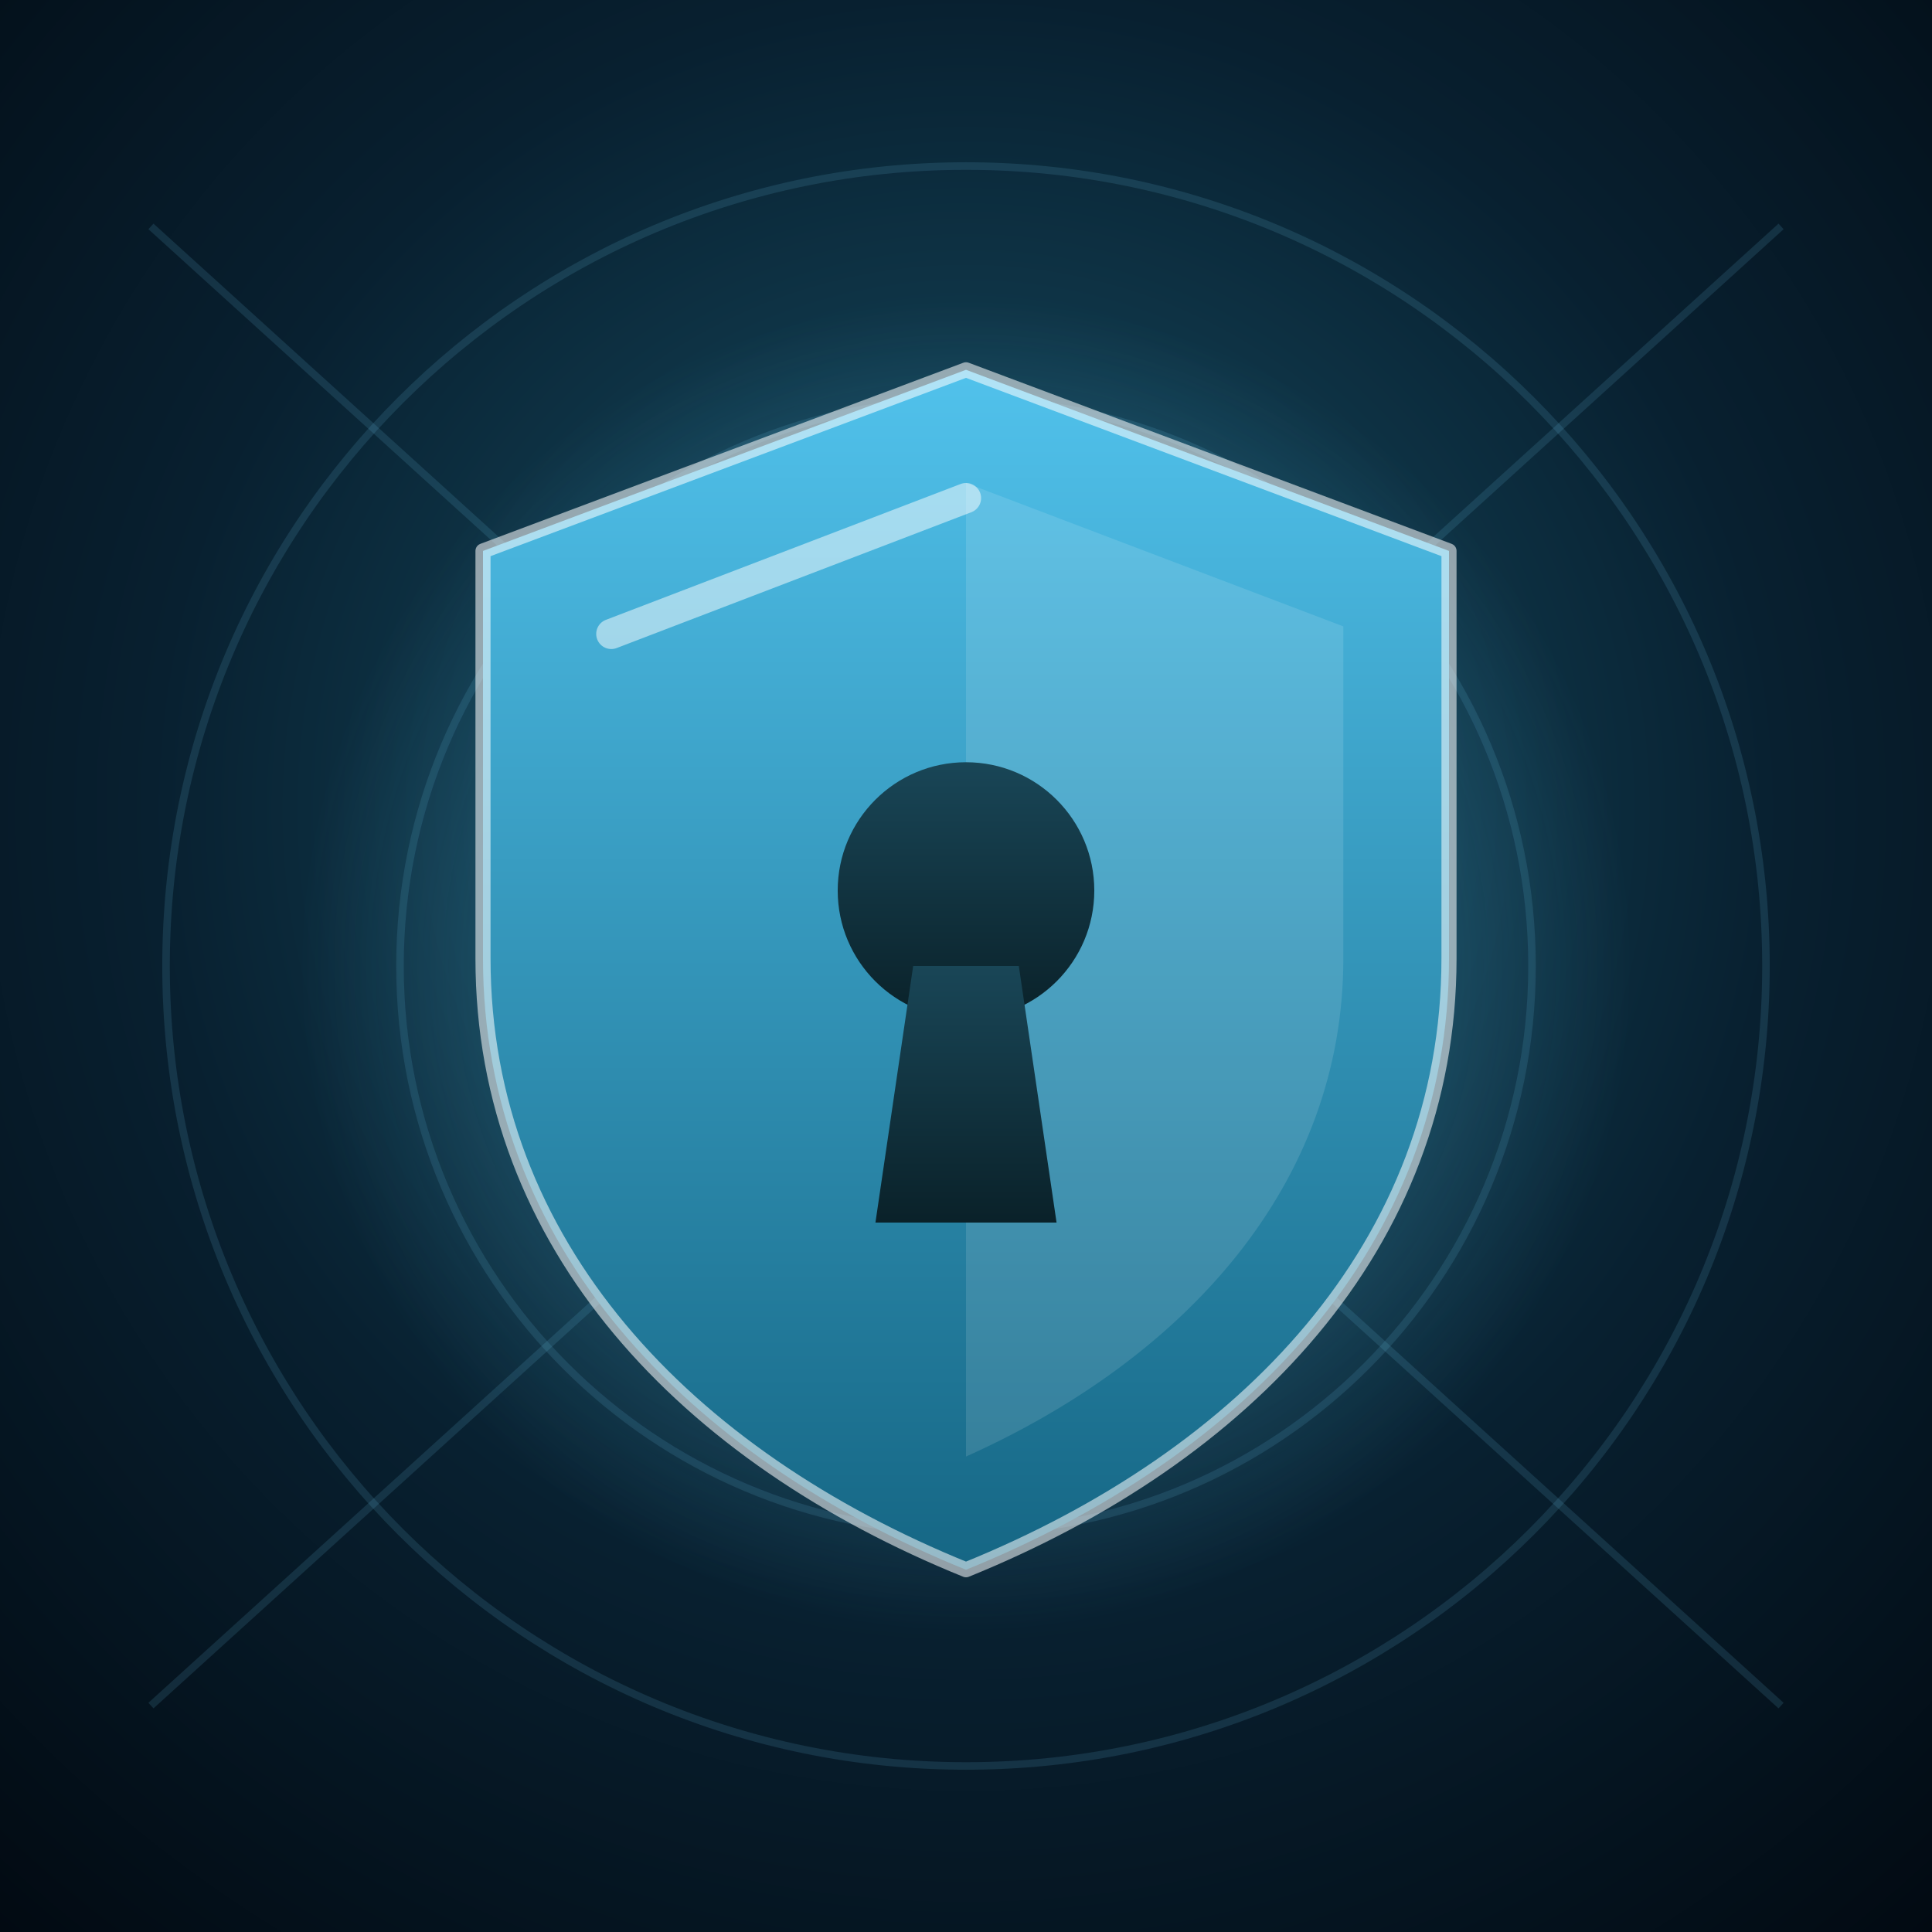
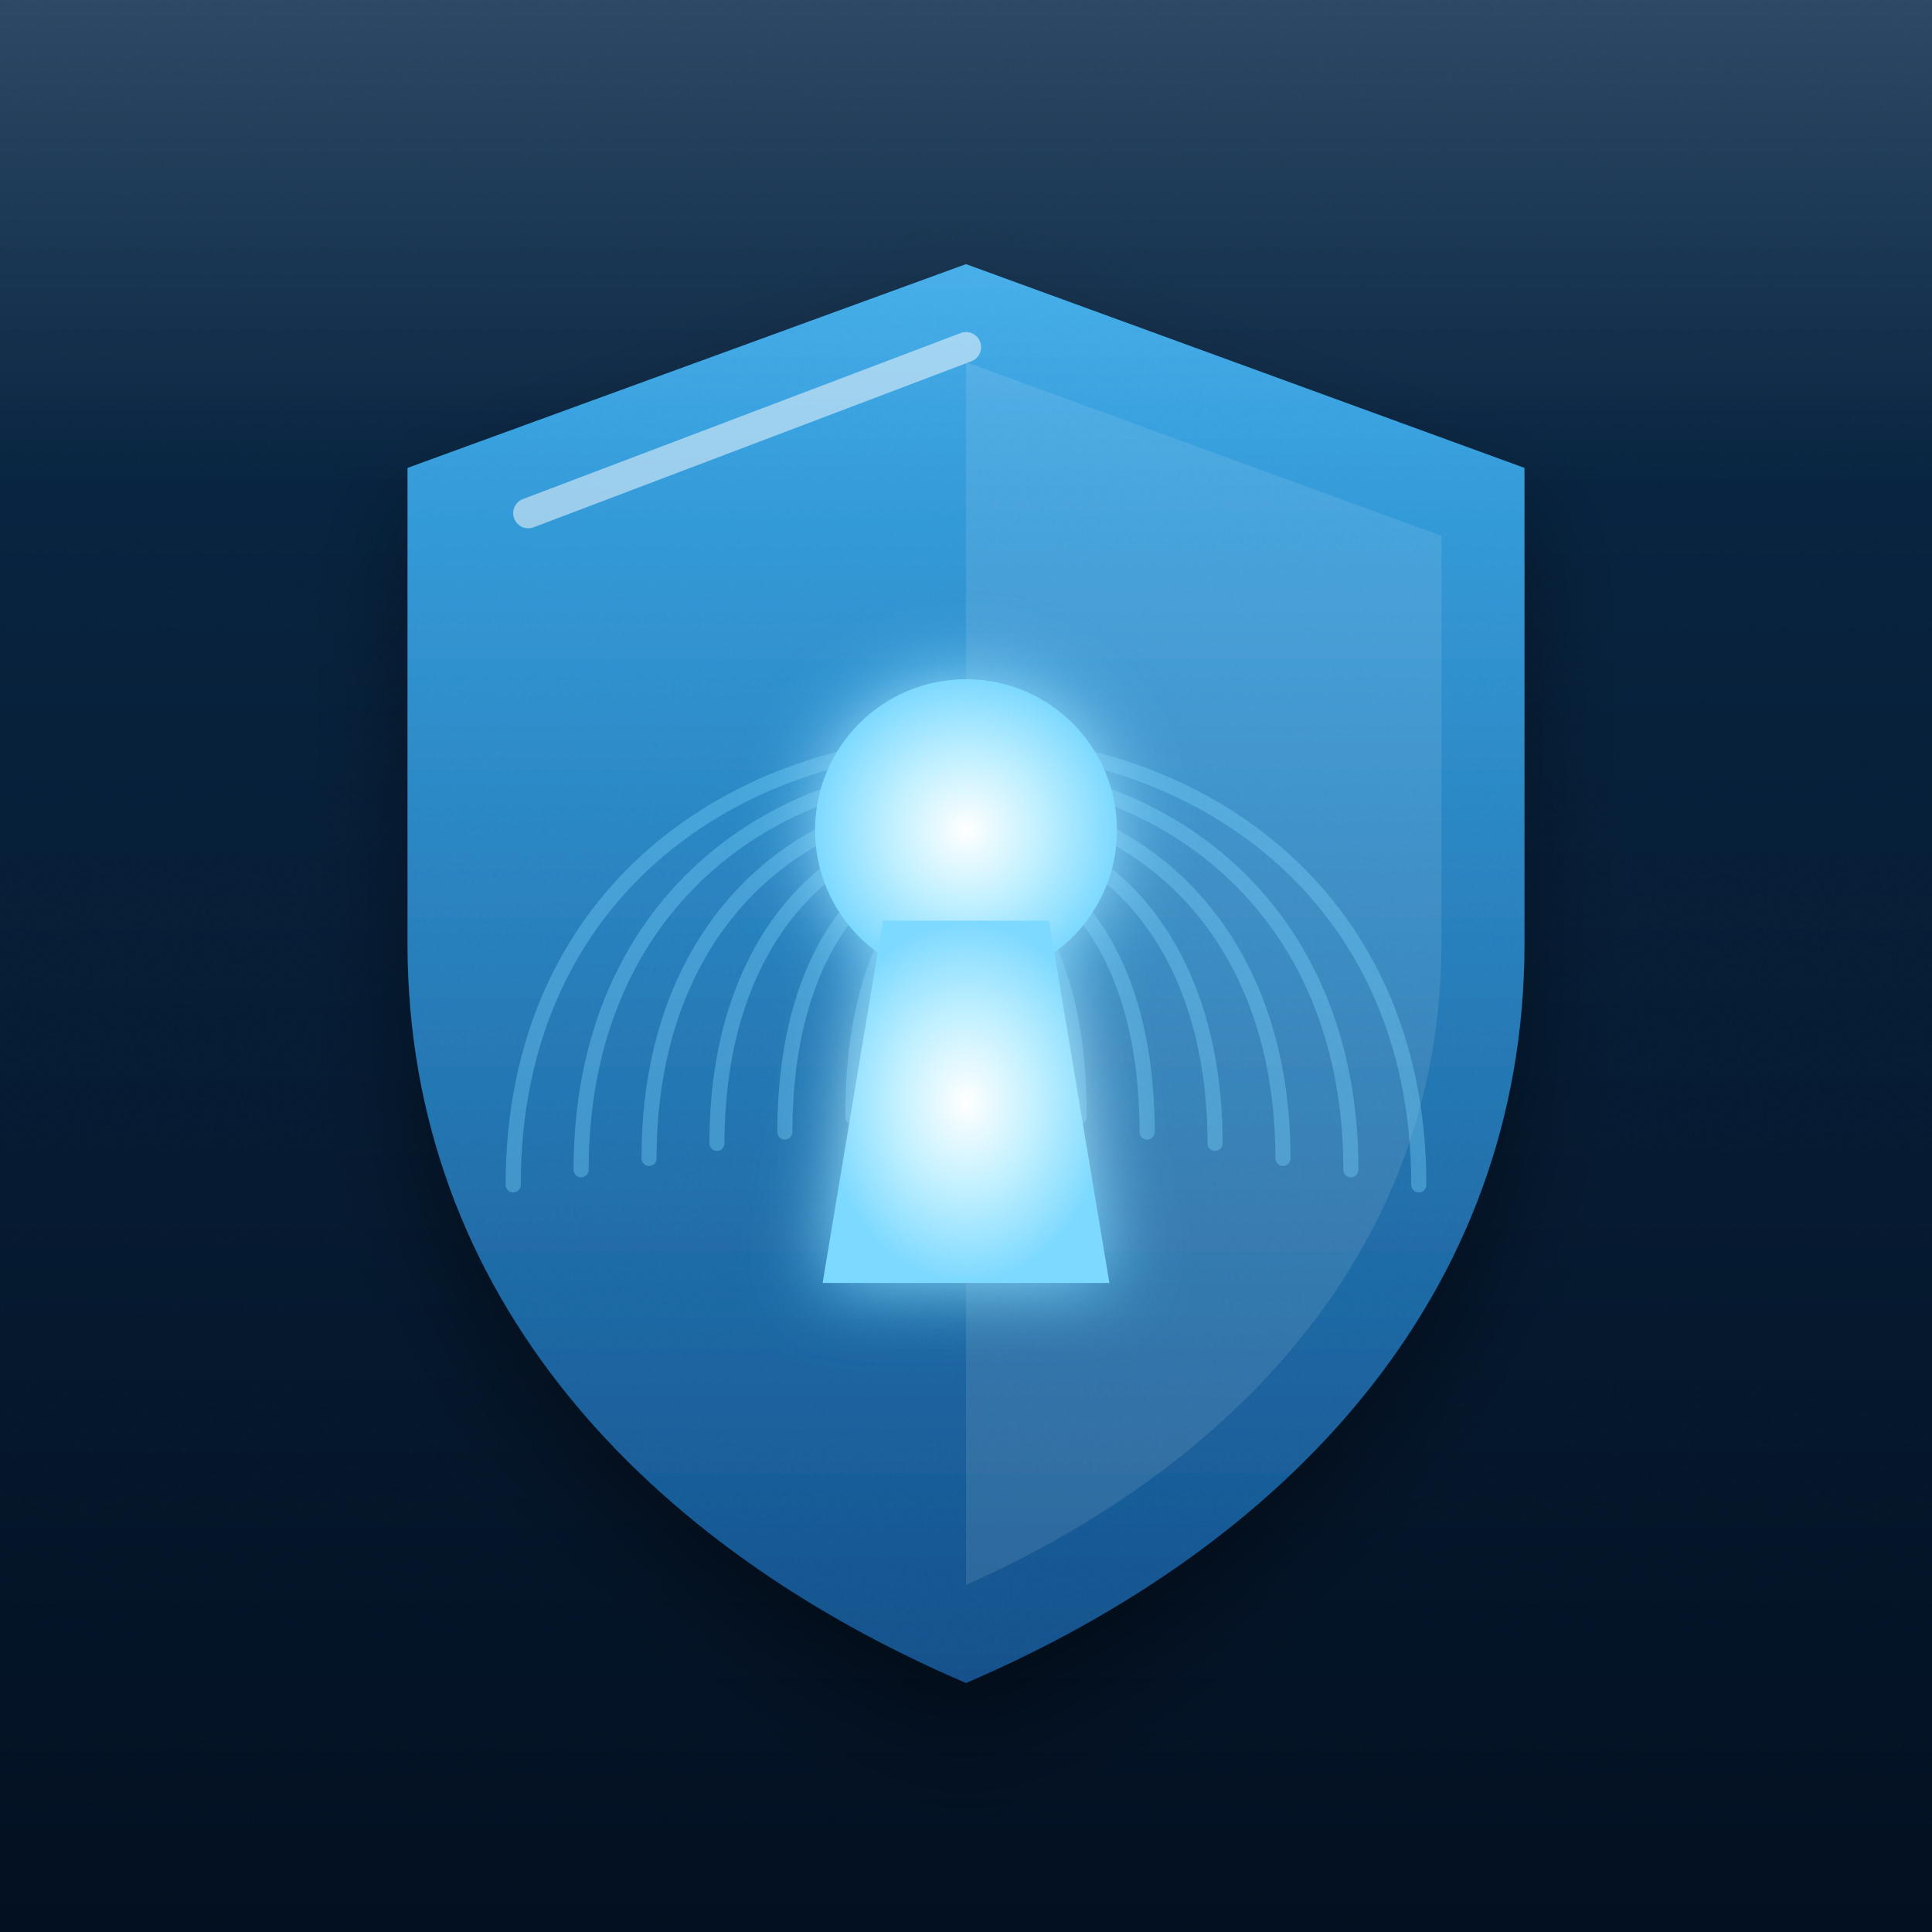
<svg xmlns="http://www.w3.org/2000/svg" viewBox="0 0 512 512">
  <defs>
-     <radialGradient id="bg" cx="50%" cy="42%" r="76%">
-       <stop offset="0" stop-color="hsl(196 62% 26%)" />
-       <stop offset=".55" stop-color="hsl(204 70% 11%)" />
-       <stop offset="1" stop-color="hsl(212 80% 4%)" />
-     </radialGradient>
-     <radialGradient id="halo" cx="50%" cy="50%" r="50%">
-       <stop offset="0" stop-color="hsl(196 95% 68%)" stop-opacity=".5" />
-       <stop offset="1" stop-color="hsl(196 95% 68%)" stop-opacity="0" />
-     </radialGradient>
-     <linearGradient id="L" x1="0" y1="0" x2="1" y2="1">
-       <stop offset="0" stop-color="hsl(196 95% 86%)" />
-       <stop offset="1" stop-color="hsl(196 70% 46%)" />
-     </linearGradient>
-     <linearGradient id="M" x1="0" y1="0" x2="0" y2="1">
-       <stop offset="0" stop-color="hsl(196 80% 62%)" />
-       <stop offset="1" stop-color="hsl(196 72% 30%)" />
-     </linearGradient>
-     <linearGradient id="D" x1="0" y1="0" x2="0" y2="1">
-       <stop offset="0" stop-color="hsl(196 55% 22%)" />
-       <stop offset="1" stop-color="hsl(196 60% 10%)" />
-     </linearGradient>
-     <linearGradient id="P" x1="0" y1="0" x2="1" y2="1">
-       <stop offset="0" stop-color="#fffdf7" />
-       <stop offset="1" stop-color="#d8d0bf" />
-     </linearGradient>
-     <linearGradient id="G" x1="0" y1="0" x2="0" y2="1">
-       <stop offset="0" stop-color="#ffe7a6" />
-       <stop offset="1" stop-color="#d9861c" />
-     </linearGradient>
-     <linearGradient id="R" x1="0" y1="0" x2="0" y2="1">
-       <stop offset="0" stop-color="#ff9c8a" />
-       <stop offset="1" stop-color="#c42a1c" />
-     </linearGradient>
-     <linearGradient id="S" x1="0" y1="0" x2="0" y2="1">
-       <stop offset="0" stop-color="#fff" stop-opacity=".35" />
+     <filter id="grain" x="0" y="0" width="100%" height="100%">
+       <feTurbulence type="fractalNoise" baseFrequency=".85" numOctaves="2" stitchTiles="stitch" />
+       <feColorMatrix values="0 0 0 0 1  0 0 0 0 1  0 0 0 0 1  0 0 0 .55 0" />
+       <feComposite in2="SourceGraphic" operator="in" />
+     </filter>
+     <filter id="sh" x="-30%" y="-30%" width="160%" height="160%">
+       <feDropShadow dx="0" dy="14" stdDeviation="14" flood-color="#000" flood-opacity=".38" />
+     </filter>
+     <filter id="sh2" x="-30%" y="-30%" width="160%" height="160%">
+       <feDropShadow dx="0" dy="6" stdDeviation="6" flood-color="#000" flood-opacity=".3" />
+     </filter>
+     <filter id="glow" x="-50%" y="-50%" width="200%" height="200%">
+       <feGaussianBlur stdDeviation="10" result="b" />
+       <feMerge>
+         <feMergeNode in="b" />
+         <feMergeNode in="SourceGraphic" />
+       </feMerge>
+     </filter>
+     <filter id="blur8">
+       <feGaussianBlur stdDeviation="8" />
+     </filter>
+     <filter id="blur20">
+       <feGaussianBlur stdDeviation="20" />
+     </filter>
+     <linearGradient id="sheen" x1="0" y1="0" x2="0" y2="1">
+       <stop offset="0" stop-color="#fff" stop-opacity=".28" />
      <stop offset=".5" stop-color="#fff" stop-opacity="0" />
    </linearGradient>
-     <linearGradient id="navy" x1="0" y1="0" x2="1" y2="1">
-       <stop offset="0" stop-color="#2c4274" />
-       <stop offset="1" stop-color="#101a36" />
+     <linearGradient id="pv-bg" x1="0" y1="0" x2="0" y2="1">
+       <stop offset="0" stop-color="#0a2a4a" />
+       <stop offset="1" stop-color="#031020" />
    </linearGradient>
+     <linearGradient id="pv-s" x1="0" y1="0" x2="0" y2="1">
+       <stop offset="0" stop-color="#3aa8e8" />
+       <stop offset="1" stop-color="#14508a" />
+     </linearGradient>
+     <radialGradient id="pv-k" cx="0.5" cy="0.5" r="0.5">
+       <stop offset="0" stop-color="#fff" />
+       <stop offset="0.5" stop-color="#bff0ff" />
+       <stop offset="1" stop-color="#7ad8ff" />
+     </radialGradient>
  </defs>
-   <rect width="512" height="512" fill="url(#bg)" />
-   <g fill="none" stroke="hsl(196 90% 72%)" stroke-opacity=".13" stroke-width="2">
-     <circle cx="256" cy="256" r="150" />
-     <circle cx="256" cy="256" r="212" />
-     <path d="M256 256L40 60M256 256L472 60M256 256L40 452M256 256L472 452" />
+   <rect width="512" height="512" fill="url(#pv-bg)" />
+   <g filter="url(#sh)">
+     <path d="M256 70L404 124V250C404 344 340 410 256 446C172 410 108 344 108 250V124Z" fill="url(#pv-s)" />
  </g>
-   <circle cx="256" cy="256" r="178" fill="url(#halo)" />
-   <path d="M256 98L384 146V254C384 330 330 386 256 416C182 386 128 330 128 254V146Z" fill="url(#M)" stroke="#fff" stroke-opacity=".55" stroke-width="4" stroke-linejoin="round" />
-   <path d="M256 128L356 166V254C356 314 314 360 256 386Z" fill="#fff" opacity=".12" />
-   <circle cx="256" cy="236" r="34" fill="url(#D)" />
-   <path d="M242 256H270L280 324H232Z" fill="url(#D)" />
-   <path d="M162 168L256 132" stroke="#fff" stroke-opacity=".5" stroke-width="8" stroke-linecap="round" />
+   <path d="M256 96L382 142V250C382 330 328 388 256 420Z" fill="#fff" opacity=".1" />
+   <path d="M226 296C226 212 286 212 286 296" fill="none" stroke="#7ad8ff" stroke-width="4" stroke-linecap="round" opacity=".35" />
+   <path d="M208 300C208 201 304 201 304 300" fill="none" stroke="#7ad8ff" stroke-width="4" stroke-linecap="round" opacity=".35" />
+   <path d="M190 303C190 190 322 190 322 303" fill="none" stroke="#7ad8ff" stroke-width="4" stroke-linecap="round" opacity=".35" />
+   <path d="M172 307C172 180 340 180 340 307" fill="none" stroke="#7ad8ff" stroke-width="4" stroke-linecap="round" opacity=".35" />
+   <path d="M154 310C154 169 358 169 358 310" fill="none" stroke="#7ad8ff" stroke-width="4" stroke-linecap="round" opacity=".35" />
+   <path d="M136 314C136 158 376 158 376 314" fill="none" stroke="#7ad8ff" stroke-width="4" stroke-linecap="round" opacity=".35" />
+   <g filter="url(#glow)">
+     <circle cx="256" cy="220" r="40" fill="url(#pv-k)" />
+     <path d="M234 244H278L294 340H218Z" fill="url(#pv-k)" />
+   </g>
+   <path d="M140 136L256 92" stroke="#fff" stroke-width="8" stroke-linecap="round" opacity=".5" />
+   <rect width="512" height="256" fill="url(#sheen)" opacity=".5" />
+   <rect width="512" height="512" fill="#808080" filter="url(#grain)" opacity="0.07" style="mix-blend-mode:overlay" />
</svg>
